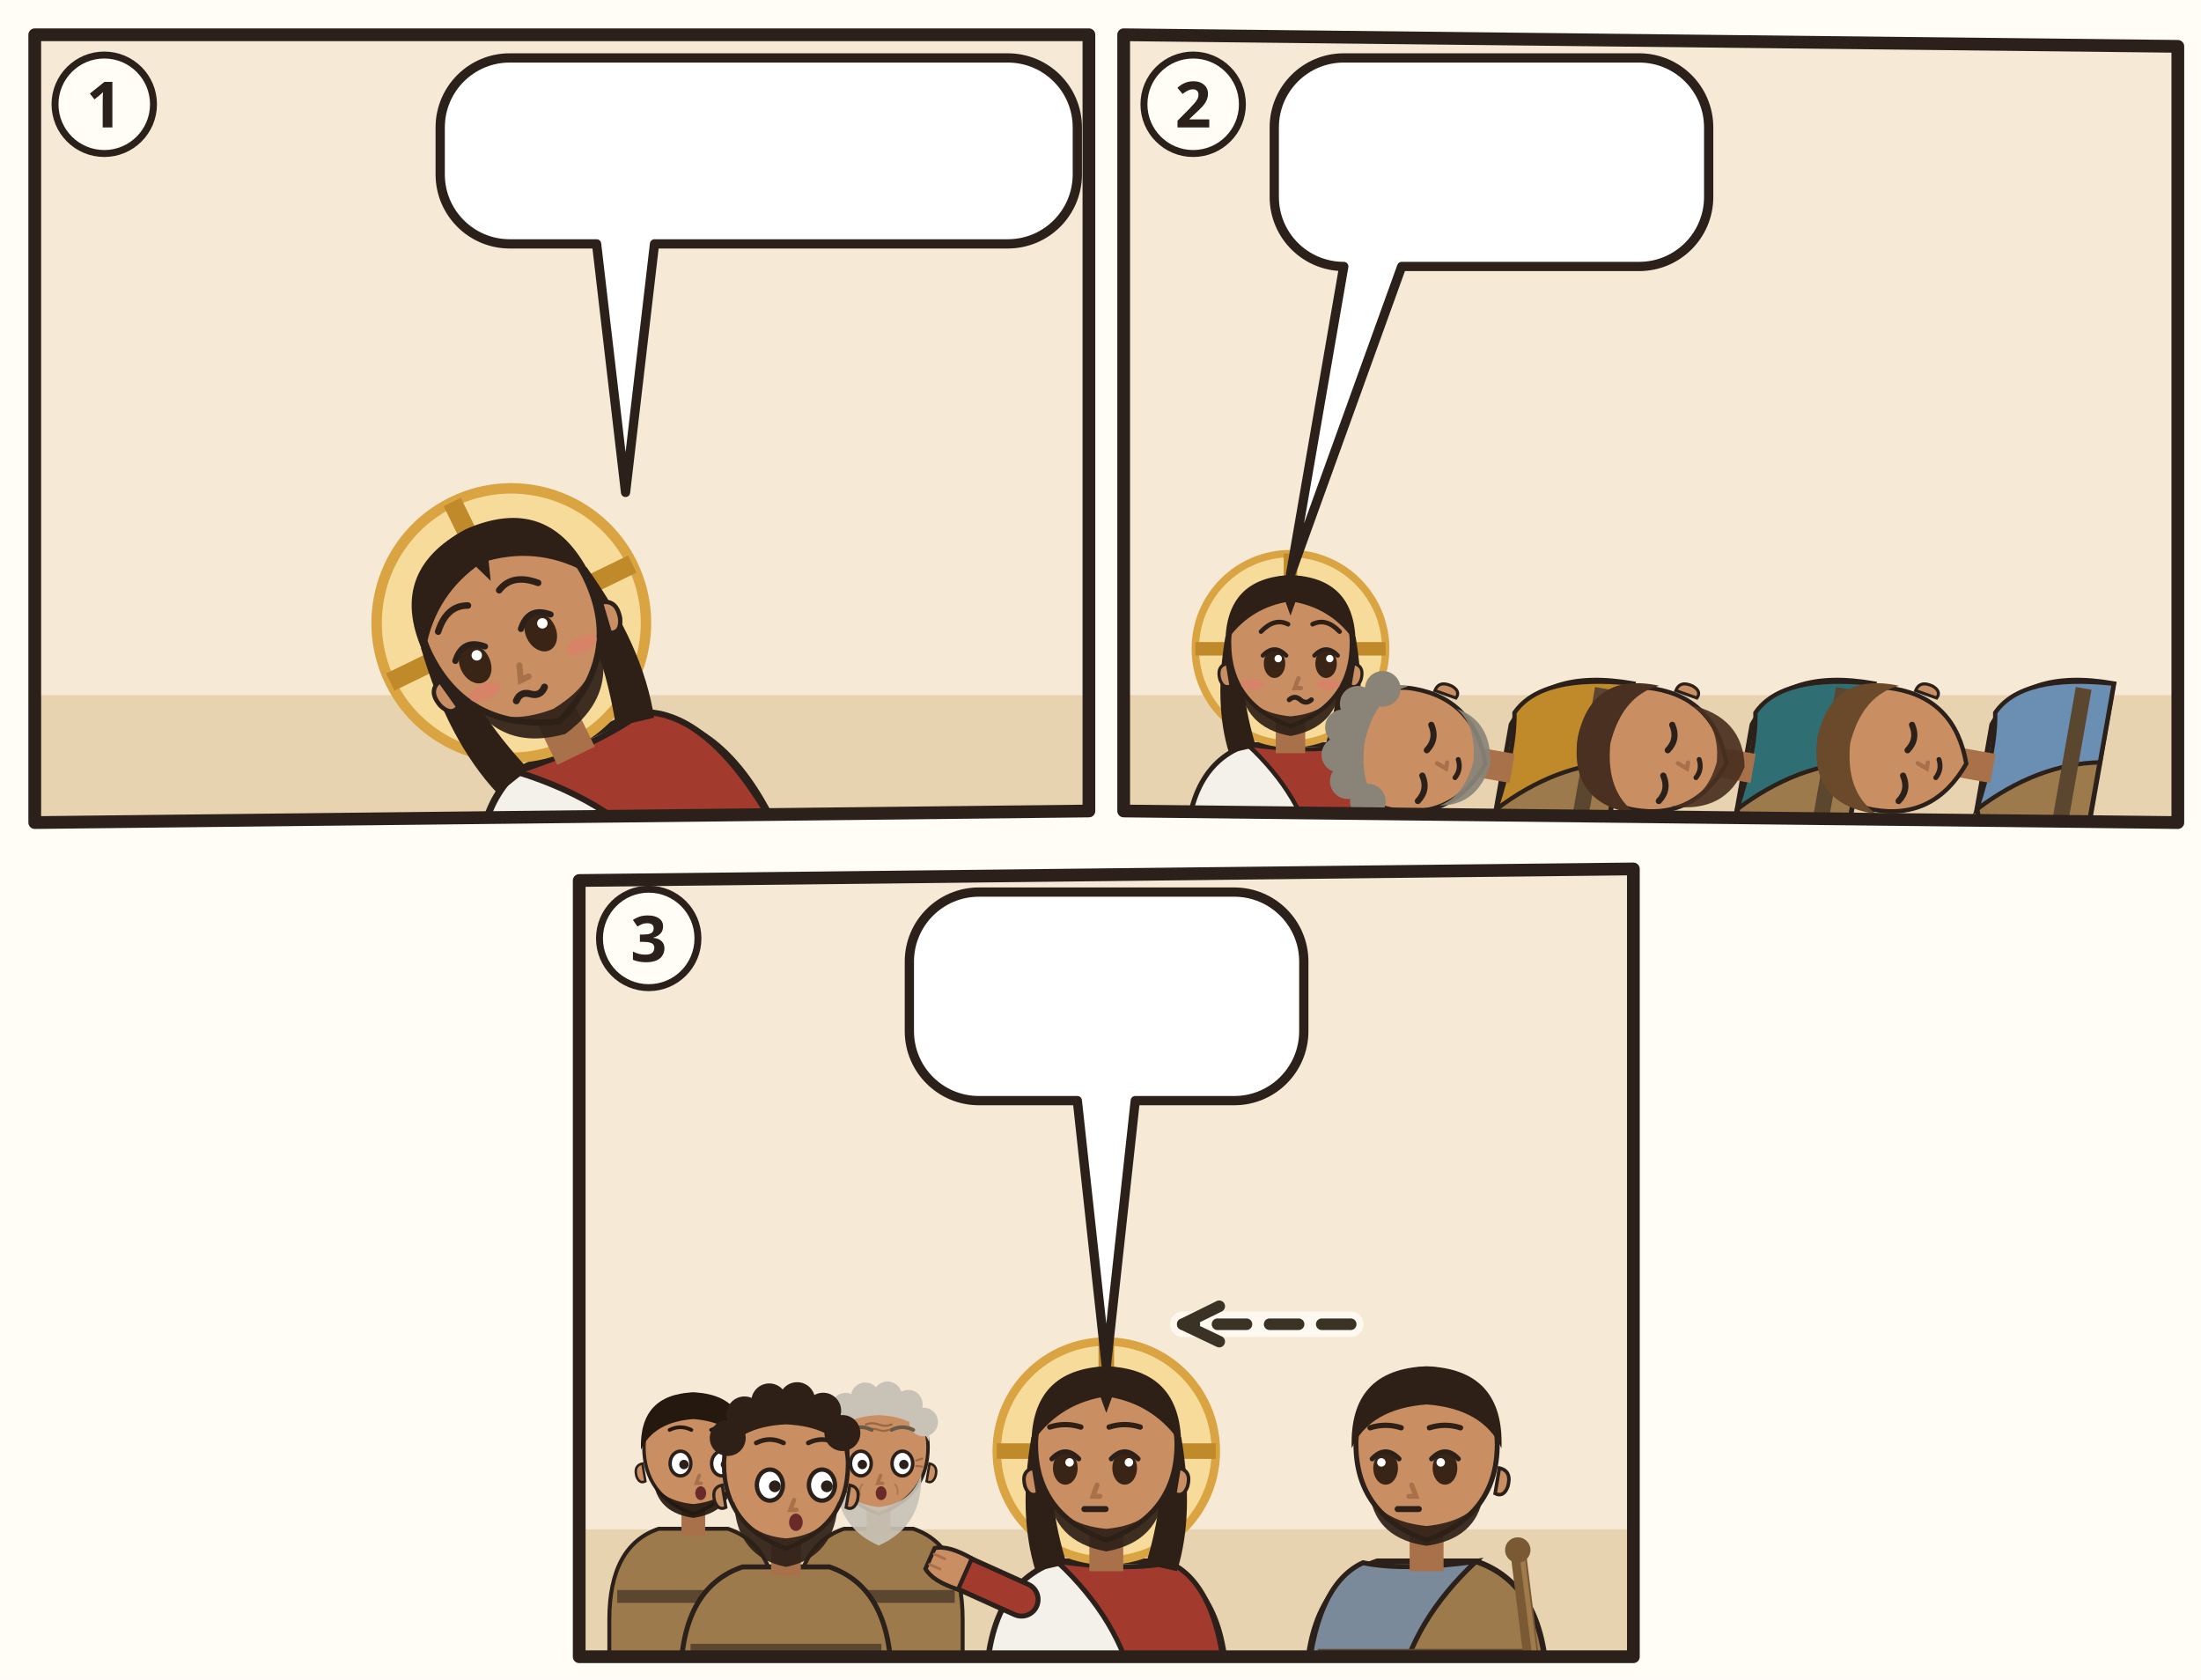
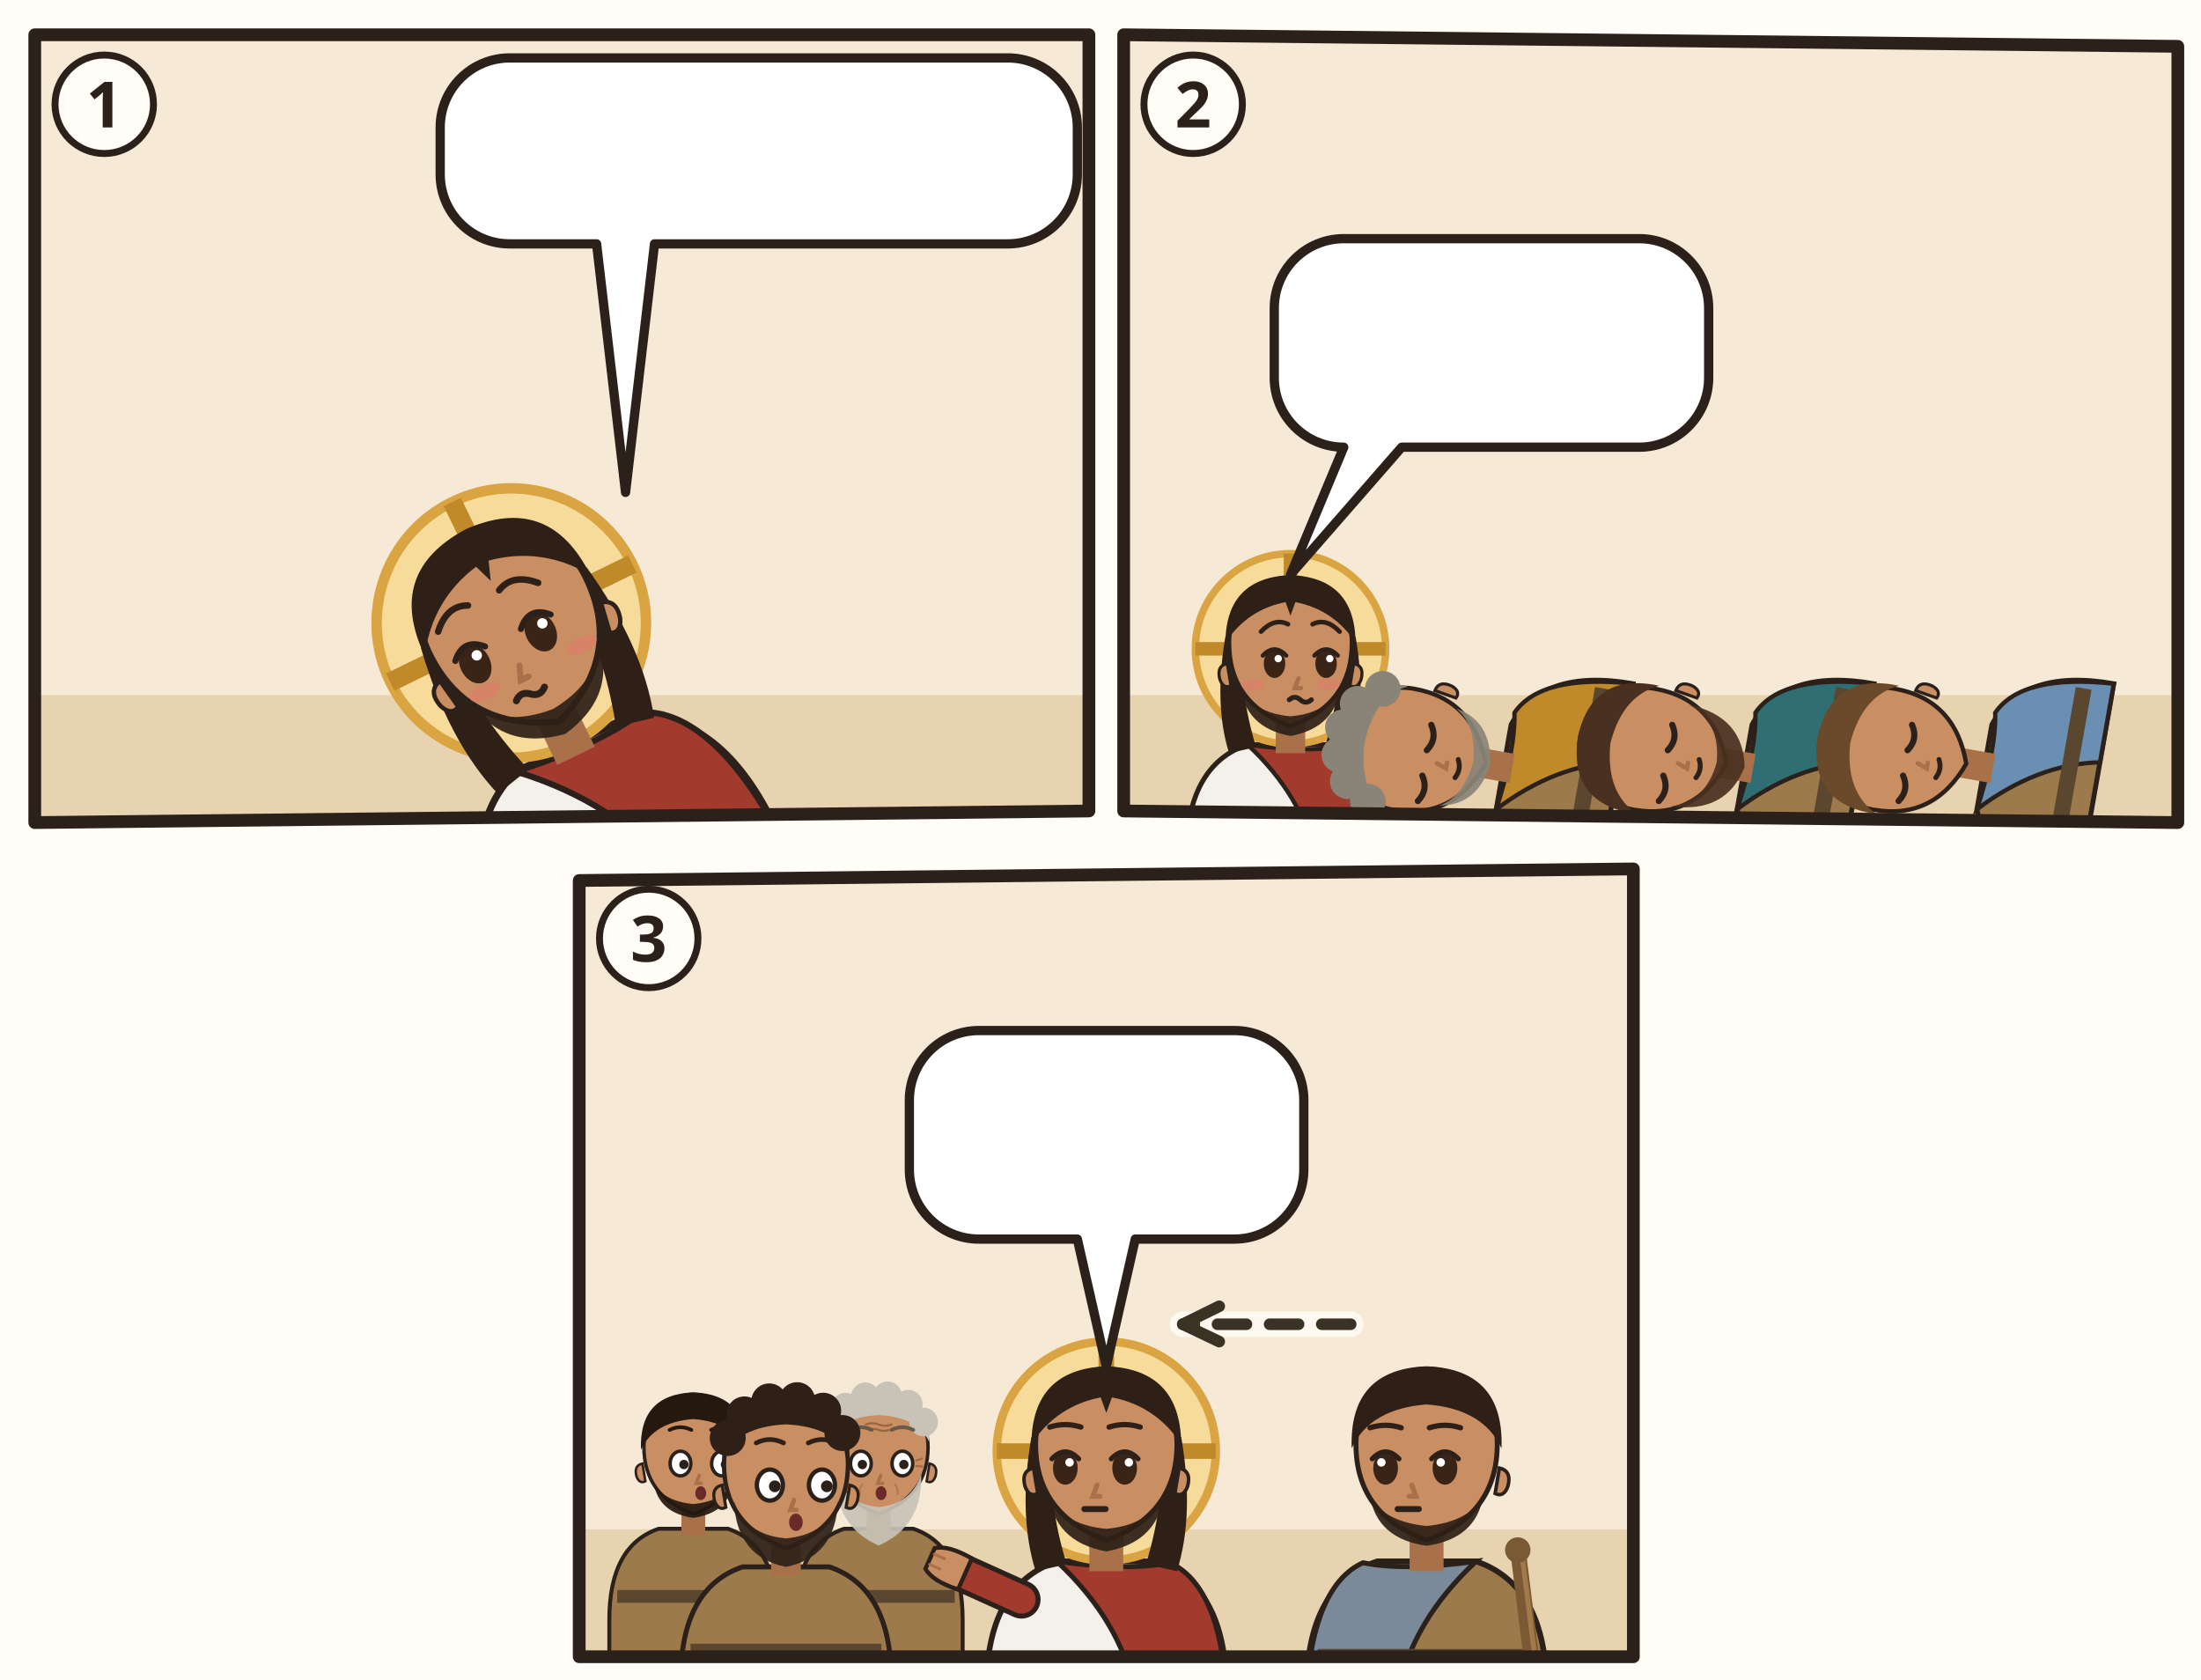
<svg xmlns="http://www.w3.org/2000/svg" viewBox="0 0 380 290">
  <rect width="380" height="290" fill="#FFFDF6" />
  <g transform="translate(4 4)">
    <clipPath id="an-cp-mrk-014-032-042-1">
      <polygon points="2,2 184,2 184,136 2,138" />
    </clipPath>
    <g clip-path="url(#an-cp-mrk-014-032-042-1)">
      <polygon points="2,2 184,2 184,136 2,138" fill="#F6EAD7" />
      <path d="M0 116h186v24H0z" fill="#E7D3B0" />
      <use href="#an-garten" x="90" y="53" width="92" height="67" opacity=".6" />
      <use href="#an-gott" x="26" y="3" width="40" height="40" />
      <g transform="rotate(-26 104.0 144.0)">
        <g transform="translate(104.0 99.0) scale(1.5)">
          <path d="M-17 34V34Q-17 19-7 15.6L7 15.6Q17 19 17 34V34z" fill="#F4F1EA" stroke="#2B211A" stroke-width=".8" />
          <path d="M-7 15.6Q3 17 9 15.8Q16 19 17 34V34H4V34Q2 24-7 15.6z" fill="#A33A2E" stroke="#2B211A" stroke-width=".7" />
          <circle r="15.5" fill="#F7DB9A" stroke="#D9A441" stroke-width="1.2" />
          <path d="M0-15.5v5M-15.5 0h5M15.5 0h-5" stroke="#C08A2A" stroke-width="2.2" />
          <path d="M-10.6 -2Q-12.5 9-10 17L-5.6 16Q-8.4 7-7.6-1z M10.6 -2Q12.5 9 10 17L5.6 16Q8.4 7 7.6-1z" fill="#2E2017" />
          <path d="M-2.4 11h4.8v6h-4.8z" fill="#A8714A" />
          <path d="M-10 -1Q-10 9 0 12.6Q10 9 10 -1A10 10.6 0 0 0 -10 -1z" fill="#C98E62" stroke="#2B211A" stroke-width=".7" />
          <path d="M10.3 2.4q1.8.4 1.2 2.6-.6 1.6-1.8 1z M-10.3 2.4q-1.8.4-1.2 2.6.6 1.6 1.8 1z" fill="#C98E62" stroke="#2B211A" stroke-width=".5" />
          <path d="M-8.2 5.6Q-7.6 12.8 0 14.2Q7.6 12.8 8.2 5.6Q6.6 10.4 0 11Q-6.6 10.4-8.2 5.6z" fill="#2E2017" opacity=".92" />
          <ellipse cx="-5.8" cy="2.4" rx="1.75" ry="2.35" fill="#3A2416" />
          <path d="M-7.7 1.1Q-5.8 -0.9 -3.9 1.1" fill="none" stroke="#2B211A" stroke-width=".7" stroke-linecap="round" />
          <circle cx="-5.2" cy="1.6" r=".6" fill="#FFF" />
          <ellipse cx="2.6" cy="2.4" rx="1.75" ry="2.35" fill="#3A2416" />
          <path d="M0.7 1.1Q2.6 -0.9 4.5 1.1" fill="none" stroke="#2B211A" stroke-width=".7" stroke-linecap="round" />
          <circle cx="3.2" cy="1.6" r=".6" fill="#FFF" />
          <path d="M-1.3 4.8l-.6 1.6h1" fill="none" stroke="#A8714A" stroke-width=".7" stroke-linecap="round" />
          <ellipse cx="-6.2" cy="5.8" rx="1.9" ry=".9" fill="#E07A6E" opacity=".55" />
          <ellipse cx="6.2" cy="5.8" rx="1.9" ry=".9" fill="#E07A6E" opacity=".55" />
          <path d="M-3.4 8.3q.9-.8 1.8 0t1.8 0" fill="none" stroke="#2B211A" stroke-width=".8" stroke-linecap="round" />
          <path d="M-10.6-1Q-10.5-11.6 0-12Q10.5-11.6 10.6-1Q7-6.4 .8-7.6L0-5.4-.8-7.6Q-7-6.4-10.6-1z" fill="#2E2017" />
          <path d="M-8.0 -2.8Q-5.8 -5.1 -3.6 -4.0M0.4 -4.0Q2.6 -5.1 4.8 -2.8" fill="none" stroke="#2E2017" stroke-width="0.75" stroke-linecap="round" />
          <use href="#an-z-beten" x="-4" y="13" width="16" height="12" />
        </g>
      </g>
      <g>
        <path d="M84 6H170A12 12 0 0 1 182 18V26.1A12 12 0 0 1 170 38.1L109 38.1L104 81L99 38.1H84A12 12 0 0 1 72 26.1V18A12 12 0 0 1 84 6Z" fill="#FFFFFF" stroke="#2B211A" stroke-width="1.6" stroke-linejoin="round" />
        <use href="#an-becher" x="78" y="12" width="17.3" height="20.1" />
        <use href="#an-z-ablehnen" x="100.3" y="12" width="21.8" height="20.1" />
        <use href="#an-gott" x="127.1" y="12" width="20.1" height="20.1" />
        <use href="#an-z-hoeren" x="152.2" y="12" width="23.8" height="20.1" />
      </g>
    </g>
    <polygon points="2,2 184,2 184,136 2,138" fill="none" stroke="#2B211A" stroke-width="2.2" stroke-linejoin="round" />
    <circle cx="14" cy="14" r="8.5" fill="#FFFDF6" stroke="#2B211A" stroke-width="1.2" />
    <text x="14" y="18" text-anchor="middle" font-family="sans-serif" font-size="11" font-weight="700" fill="#2B211A">1</text>
  </g>
  <g transform="translate(192 4)">
    <clipPath id="an-cp-mrk-014-032-042-2">
      <polygon points="2,2 184,4 184,138 2,136" />
    </clipPath>
    <g clip-path="url(#an-cp-mrk-014-032-042-2)">
      <polygon points="2,2 184,4 184,138 2,136" fill="#F6EAD7" />
      <path d="M0 116h186v24H0z" fill="#E7D3B0" />
      <use href="#an-garten" x="4" y="53" width="92" height="67" opacity=".6" />
      <g transform="translate(30.8 108.0) scale(1.06)">
        <path d="M-17 34V34Q-17 19-7 15.6L7 15.6Q17 19 17 34V34z" fill="#F4F1EA" stroke="#2B211A" stroke-width=".8" />
        <path d="M-7 15.6Q3 17 9 15.8Q16 19 17 34V34H4V34Q2 24-7 15.6z" fill="#A33A2E" stroke="#2B211A" stroke-width=".7" />
        <path d="M12 21L21.1 16.9" stroke="#2B211A" stroke-width="5.4" stroke-linecap="round" />
        <path d="M12 21L21.1 16.9" stroke="#A33A2E" stroke-width="4" stroke-linecap="round" />
        <g transform="translate(21.1 16.9) rotate(66)">
          <path d="M-2.4 1.2Q-2.8-2.6-1.6-4.2h3.2Q2.8-2.6 2.4 1.2z" fill="#C98E62" stroke="#2B211A" stroke-width=".6" />
          <path d="M-.8-3.9v1.6M.8-3.9v1.6" stroke="#A8714A" stroke-width=".4" stroke-linecap="round" />
        </g>
        <circle r="15.5" fill="#F7DB9A" stroke="#D9A441" stroke-width="1.2" />
        <path d="M0-15.5v5M-15.5 0h5M15.5 0h-5" stroke="#C08A2A" stroke-width="2.2" />
        <path d="M-10.6 -2Q-12.5 9-10 17L-5.6 16Q-8.4 7-7.6-1z M10.6 -2Q12.5 9 10 17L5.6 16Q8.4 7 7.6-1z" fill="#2E2017" />
        <path d="M-2.4 11h4.8v6h-4.8z" fill="#A8714A" />
        <path d="M-10 -1Q-10 9 0 12.6Q10 9 10 -1A10 10.6 0 0 0 -10 -1z" fill="#C98E62" stroke="#2B211A" stroke-width=".7" />
        <path d="M10.3 2.4q1.8.4 1.2 2.6-.6 1.6-1.8 1z M-10.3 2.4q-1.8.4-1.2 2.6.6 1.6 1.8 1z" fill="#C98E62" stroke="#2B211A" stroke-width=".5" />
        <path d="M-8.2 5.6Q-7.6 12.8 0 14.2Q7.6 12.8 8.2 5.6Q6.6 10.4 0 11Q-6.6 10.4-8.2 5.6z" fill="#2E2017" opacity=".92" />
        <ellipse cx="-2.6" cy="2.4" rx="1.75" ry="2.35" fill="#3A2416" />
        <path d="M-4.5 1.1Q-2.6 -0.9 -0.7 1.1" fill="none" stroke="#2B211A" stroke-width=".7" stroke-linecap="round" />
        <circle cx="-2.0" cy="1.6" r=".6" fill="#FFF" />
        <ellipse cx="5.8" cy="2.4" rx="1.75" ry="2.35" fill="#3A2416" />
        <path d="M3.9 1.1Q5.8 -0.9 7.7 1.1" fill="none" stroke="#2B211A" stroke-width=".7" stroke-linecap="round" />
        <circle cx="6.4" cy="1.6" r=".6" fill="#FFF" />
        <path d="M1.3 4.8l-.6 1.6h1" fill="none" stroke="#A8714A" stroke-width=".7" stroke-linecap="round" />
        <ellipse cx="-6.2" cy="5.8" rx="1.9" ry=".9" fill="#E07A6E" opacity=".55" />
        <ellipse cx="6.2" cy="5.8" rx="1.9" ry=".9" fill="#E07A6E" opacity=".55" />
        <path d="M-0.2 8.3q.9-.8 1.8 0t1.8 0" fill="none" stroke="#2B211A" stroke-width=".8" stroke-linecap="round" />
        <path d="M-10.6-1Q-10.5-11.6 0-12Q10.5-11.6 10.6-1Q7-6.4 .8-7.6L0-5.4-.8-7.6Q-7-6.4-10.6-1z" fill="#2E2017" />
        <path d="M-4.8 -2.8Q-2.6 -5.1 -0.4 -4.0M3.6 -4.0Q5.8 -5.1 8.0 -2.8" fill="none" stroke="#2E2017" stroke-width="0.75" stroke-linecap="round" />
      </g>
      <path d="M36.2 138.7h59.4v5.3h-59.4z" fill="#C9B48E" stroke="#2B211A" stroke-width="0.8" />
      <g transform="rotate(-80 72.2 129.2)">
        <g transform="translate(72.2 108.0) scale(1.06)">
          <path d="M-17 34V34Q-17 19-7 15.6L7 15.6Q17 19 17 34V34z" fill="#9C7A4C" stroke="#2B211A" stroke-width=".8" />
          <path d="M-7 15.6Q3 17 9 15.8Q16 19 17 34V34H4V34Q2 24-7 15.6z" fill="#C08A2A" stroke="#2B211A" stroke-width=".7" />
          <path d="M-15.4 28h30.8v2.6h-30.8z" fill="#5B4630" />
          <g filter="url(#an-kontur)">
            <path d="M-15.4 34L-13 14.6" stroke="#7A5A34" stroke-width="2.2" stroke-linecap="round" />
            <path d="M-15.9 33.8L-13.5 14.6" stroke="#A07A4A" stroke-width=".7" stroke-linecap="round" />
            <circle cx="-12.9" cy="14" r="1.8" fill="#7A5A34" />
          </g>
          <path d="M-2.4 11h4.8v6h-4.8z" fill="#A8714A" />
          <path d="M-10 -1Q-10 9 0 12.6Q10 9 10 -1A10 10.6 0 0 0 -10 -1z" fill="#C98E62" stroke="#2B211A" stroke-width=".7" />
          <path d="M10.3 2.4q1.8.4 1.2 2.6-.6 1.6-1.8 1z M-10.3 2.4q-1.8.4-1.2 2.6.6 1.6 1.8 1z" fill="#C98E62" stroke="#2B211A" stroke-width=".5" />
          <path d="M-8 6.4Q-7 12.4 0 13.4Q7 12.4 8 6.4Q6 10 0 10.6Q-6 10-8 6.4z" fill="#8A8478" opacity=".92" />
          <path d="M-7.9 2.8Q-5.8 4.2 -3.7 2.8" fill="none" stroke="#2B211A" stroke-width="1" stroke-linecap="round" />
          <path d="M0.5 2.8Q2.6 4.2 4.7 2.8" fill="none" stroke="#2B211A" stroke-width="1" stroke-linecap="round" />
          <path d="M-1.3 4.8l-.6 1.6h1" fill="none" stroke="#A8714A" stroke-width=".7" stroke-linecap="round" />
          <path d="M-3.1 8.1Q-1.6 8.9 -0.1 8.1" fill="none" stroke="#2B211A" stroke-width=".8" stroke-linecap="round" />
          <path d="M-10.2-2Q-10.8-11.8 0-12.2Q10.8-11.8 10.2-2Q8-7 0-7.4Q-8-7-10.2-2z" fill="#8A8478" />
          <circle cx="-9.4" cy="-5.2" r="2.9" fill="#8A8478" />
          <circle cx="-6.7" cy="-9.0" r="2.9" fill="#8A8478" />
          <circle cx="-2.7" cy="-11.1" r="2.9" fill="#8A8478" />
          <circle cx="1.8" cy="-11.3" r="2.9" fill="#8A8478" />
          <circle cx="6.0" cy="-9.6" r="2.9" fill="#8A8478" />
          <circle cx="9.1" cy="-6.0" r="2.9" fill="#8A8478" />
          <g filter="url(#an-kontur)">
            <use href="#an-a-schluessel" x="-8" y="17" width="16" height="16" />
          </g>
        </g>
      </g>
      <path d="M77.7 138.7h59.4v5.3h-59.4z" fill="#C9B48E" stroke="#2B211A" stroke-width="0.8" />
      <g transform="rotate(-80 113.8 129.2)">
        <g transform="translate(113.8 108.0) scale(1.06)">
          <path d="M-17 34V34Q-17 19-7 15.6L7 15.6Q17 19 17 34V34z" fill="#9C7A4C" stroke="#2B211A" stroke-width=".8" />
          <path d="M-7 15.6Q3 17 9 15.8Q16 19 17 34V34H4V34Q2 24-7 15.6z" fill="#2F6F73" stroke="#2B211A" stroke-width=".7" />
          <path d="M-15.4 28h30.8v2.6h-30.8z" fill="#5B4630" />
          <g filter="url(#an-kontur)">
            <path d="M-15.4 34L-13 14.6" stroke="#7A5A34" stroke-width="2.2" stroke-linecap="round" />
            <path d="M-15.9 33.8L-13.5 14.6" stroke="#A07A4A" stroke-width=".7" stroke-linecap="round" />
            <circle cx="-12.9" cy="14" r="1.8" fill="#7A5A34" />
          </g>
          <path d="M-2.4 11h4.8v6h-4.8z" fill="#A8714A" />
          <path d="M-10 -1Q-10 9 0 12.6Q10 9 10 -1A10 10.6 0 0 0 -10 -1z" fill="#C98E62" stroke="#2B211A" stroke-width=".7" />
          <path d="M10.3 2.4q1.8.4 1.2 2.6-.6 1.6-1.8 1z M-10.3 2.4q-1.8.4-1.2 2.6.6 1.6 1.8 1z" fill="#C98E62" stroke="#2B211A" stroke-width=".5" />
          <path d="M-8.4 5Q-8 14 0 15.6Q8 14 8.4 5Q6.6 10.4 0 11Q-6.6 10.4-8.4 5z" fill="#4A3020" opacity=".92" />
          <path d="M-7.9 2.8Q-5.8 4.2 -3.7 2.8" fill="none" stroke="#2B211A" stroke-width="1" stroke-linecap="round" />
          <path d="M0.5 2.8Q2.6 4.2 4.7 2.8" fill="none" stroke="#2B211A" stroke-width="1" stroke-linecap="round" />
          <path d="M-1.3 4.8l-.6 1.6h1" fill="none" stroke="#A8714A" stroke-width=".7" stroke-linecap="round" />
          <path d="M-3.1 8.1Q-1.6 8.9 -0.1 8.1" fill="none" stroke="#2B211A" stroke-width=".8" stroke-linecap="round" />
          <path d="M-10.6-.4Q-11-11.6 0-12Q11-11.6 10.6-.4Q8-6 0-6.6Q-8-6-10.6-.4z" fill="#4A3020" />
          <g filter="url(#an-kontur)">
            <use href="#an-a-jakobsmuschel" x="-8" y="17" width="16" height="16" />
          </g>
        </g>
      </g>
      <path d="M119.2 138.7h59.4v5.3h-59.4z" fill="#C9B48E" stroke="#2B211A" stroke-width="0.8" />
      <g transform="rotate(-80 155.2 129.2)">
        <g transform="translate(155.2 108.0) scale(1.06)">
          <path d="M-17 34V34Q-17 19-7 15.6L7 15.6Q17 19 17 34V34z" fill="#9C7A4C" stroke="#2B211A" stroke-width=".8" />
          <path d="M-7 15.6Q3 17 9 15.8Q16 19 17 34V34H4V34Q2 24-7 15.6z" fill="#6A8FB3" stroke="#2B211A" stroke-width=".7" />
          <path d="M-15.4 28h30.8v2.6h-30.8z" fill="#5B4630" />
          <g filter="url(#an-kontur)">
            <path d="M-15.4 34L-13 14.6" stroke="#7A5A34" stroke-width="2.2" stroke-linecap="round" />
            <path d="M-15.9 33.8L-13.5 14.6" stroke="#A07A4A" stroke-width=".7" stroke-linecap="round" />
            <circle cx="-12.9" cy="14" r="1.8" fill="#7A5A34" />
          </g>
          <path d="M-2.4 11h4.8v6h-4.8z" fill="#A8714A" />
          <path d="M-10 -1Q-10 9 0 12.6Q10 9 10 -1A10 10.6 0 0 0 -10 -1z" fill="#C98E62" stroke="#2B211A" stroke-width=".7" />
          <path d="M10.3 2.4q1.8.4 1.2 2.6-.6 1.6-1.8 1z M-10.3 2.4q-1.8.4-1.2 2.6.6 1.6 1.8 1z" fill="#C98E62" stroke="#2B211A" stroke-width=".5" />
          <path d="M-7.9 2.8Q-5.8 4.2 -3.7 2.8" fill="none" stroke="#2B211A" stroke-width="1" stroke-linecap="round" />
          <path d="M0.5 2.8Q2.6 4.2 4.7 2.8" fill="none" stroke="#2B211A" stroke-width="1" stroke-linecap="round" />
          <path d="M-1.3 4.8l-.6 1.6h1" fill="none" stroke="#A8714A" stroke-width=".7" stroke-linecap="round" />
          <path d="M-3.1 8.1Q-1.6 8.9 -0.1 8.1" fill="none" stroke="#2B211A" stroke-width=".8" stroke-linecap="round" />
          <path d="M-10.6-.4Q-11-11.6 0-12Q11-11.6 10.6-.4Q8-6 0-6.6Q-8-6-10.6-.4z" fill="#6A4A2A" />
          <g filter="url(#an-kontur)">
            <use href="#an-a-kelch" x="-8" y="17" width="16" height="16" />
          </g>
        </g>
      </g>
      <use href="#an-z-schlafen" x="87.7" y="104.6" width="14" height="11" />
      <g>
-         <path d="M40 6H91A12 12 0 0 1 103 18V30A12 12 0 0 1 91 42L50 42L30.8 95.2L40 42H40A12 12 0 0 1 28 30V18A12 12 0 0 1 40 6Z" fill="#FFFFFF" stroke="#2B211A" stroke-width="1.6" stroke-linejoin="round" />
-         <use href="#an-z-wachen" x="34" y="12" width="36.0" height="24" />
-         <use href="#an-z-beten" x="75.0" y="12" width="22.0" height="24" />
+         <path d="M40 37.2H91A12 12 0 0 1 103 49.2V61.2A12 12 0 0 1 91 73.2L50 73.2L30.8 95.2L40 73.2H40A12 12 0 0 1 28 61.2V49.2A12 12 0 0 1 40 37.2Z" fill="#FFFFFF" stroke="#2B211A" stroke-width="1.6" stroke-linejoin="round" />
+         <use href="#an-z-wachen" x="34" y="43.2" width="36.0" height="24" />
+         <use href="#an-z-beten" x="75.0" y="43.2" width="22.0" height="24" />
      </g>
    </g>
    <polygon points="2,2 184,4 184,138 2,136" fill="none" stroke="#2B211A" stroke-width="2.2" stroke-linejoin="round" />
    <circle cx="14" cy="14" r="8.5" fill="#FFFDF6" stroke="#2B211A" stroke-width="1.2" />
    <text x="14" y="18" text-anchor="middle" font-family="sans-serif" font-size="11" font-weight="700" fill="#2B211A">2</text>
  </g>
  <g transform="translate(98 148)">
    <clipPath id="an-cp-mrk-014-032-042-3">
      <polygon points="2,4 184,2 184,138 2,138" />
    </clipPath>
    <g clip-path="url(#an-cp-mrk-014-032-042-3)">
      <polygon points="2,4 184,2 184,138 2,138" fill="#F6EAD7" />
      <path d="M0 116h186v24H0z" fill="#E7D3B0" />
      <g transform="translate(21.7 102.6) scale(0.853)">
        <path d="M-17 46V34Q-17 19-7 15.6L7 15.6Q17 19 17 34V46z" fill="#9C7A4C" stroke="#2B211A" stroke-width=".8" />
        <path d="M-15.4 28h30.8v2.6h-30.8z" fill="#5B4630" />
        <path d="M-2.4 11h4.8v6h-4.8z" fill="#A8714A" />
        <path d="M-10 -1Q-10 9 0 12.6Q10 9 10 -1A10 10.6 0 0 0 -10 -1z" fill="#C98E62" stroke="#2B211A" stroke-width=".7" />
        <path d="M10.3 2.4q1.8.4 1.2 2.6-.6 1.6-1.8 1z M-10.3 2.4q-1.8.4-1.2 2.6.6 1.6 1.8 1z" fill="#C98E62" stroke="#2B211A" stroke-width=".5" />
        <path d="M-8 6.4Q-7 12.4 0 13.4Q7 12.4 8 6.4Q6 10 0 10.6Q-6 10-8 6.4z" fill="#24180F" opacity=".92" />
        <ellipse cx="-2.6" cy="2.4" rx="2.1" ry="2.5" fill="#FFF" stroke="#2B211A" stroke-width=".7" />
        <circle cx="-1.9" cy="2.6" r=".95" fill="#2B211A" />
        <ellipse cx="5.8" cy="2.4" rx="2.1" ry="2.5" fill="#FFF" stroke="#2B211A" stroke-width=".7" />
        <circle cx="6.5" cy="2.6" r=".95" fill="#2B211A" />
        <path d="M1.2 4.8l-.6 1.6h1" fill="none" stroke="#A8714A" stroke-width=".7" stroke-linecap="round" />
        <ellipse cx="1.5" cy="8.4" rx="1.1" ry="1.4" fill="#6B2A2A" />
        <path d="M-10.6-.4Q-11-11.6 0-12Q11-11.6 10.6-.4Q8-6 0-6.6Q-8-6-10.6-.4z" fill="#24180F" />
        <path d="M-4.8 -4.4Q-2.6 -5.5 -0.4 -4.4M3.6 -4.4Q5.8 -5.5 8.0 -4.4" fill="none" stroke="#24180F" stroke-width="0.75" stroke-linecap="round" />
      </g>
      <g transform="translate(53.7 102.6) scale(0.853)">
        <path d="M-17 46V34Q-17 19-7 15.6L7 15.6Q17 19 17 34V46z" fill="#9C7A4C" stroke="#2B211A" stroke-width=".8" />
        <path d="M-15.4 28h30.8v2.6h-30.8z" fill="#5B4630" />
        <path d="M-2.4 11h4.8v6h-4.8z" fill="#A8714A" />
        <path d="M-10 -1Q-10 9 0 12.6Q10 9 10 -1A10 10.6 0 0 0 -10 -1z" fill="#C98E62" stroke="#2B211A" stroke-width=".7" />
        <path d="M10.3 2.4q1.8.4 1.2 2.6-.6 1.6-1.8 1z M-10.3 2.4q-1.8.4-1.2 2.6.6 1.6 1.8 1z" fill="#C98E62" stroke="#2B211A" stroke-width=".5" />
        <path d="M-8.6 4.6Q-9 15 0 19Q9 15 8.6 4.6Q6.6 10.6 0 11.2Q-6.6 10.6-8.6 4.6z" fill="#C9C2B6" opacity=".92" />
        <ellipse cx="-3.6" cy="2.4" rx="2.1" ry="2.5" fill="#FFF" stroke="#2B211A" stroke-width=".7" />
        <circle cx="-3.3" cy="2.6" r=".95" fill="#2B211A" />
        <ellipse cx="4.8" cy="2.4" rx="2.1" ry="2.5" fill="#FFF" stroke="#2B211A" stroke-width=".7" />
        <circle cx="5.1" cy="2.6" r=".95" fill="#2B211A" />
        <path d="M0.4 4.8l-.6 1.6h1" fill="none" stroke="#A8714A" stroke-width=".7" stroke-linecap="round" />
        <ellipse cx="0.5" cy="8.4" rx="1.1" ry="1.4" fill="#6B2A2A" />
        <g stroke="#8A5A3A" stroke-linecap="round" fill="none">
          <path d="M-2.6-5.5q1.3-.5 2.6 0t2.6 0M-2-4.4q1-.4 2 0t2 0" stroke-width=".42" opacity=".75" />
          <path d="M-7.6 1.8l-1.2-.4M-7.6 2.9l-1.2.1M7.6 1.8l1.2-.4M7.6 2.9l1.2.1" stroke-width=".4" opacity=".7" />
          <path d="M-3.3 6.6q-.7.9-.5 2M3.3 6.6q.7.9.5 2" stroke-width=".35" opacity=".45" />
        </g>
        <path d="M-10.2-2Q-10.8-11.8 0-12.2Q10.8-11.8 10.2-2Q8-7 0-7.4Q-8-7-10.2-2z" fill="#C9C2B6" />
        <circle cx="-9.4" cy="-5.2" r="2.9" fill="#C9C2B6" />
        <circle cx="-6.7" cy="-9.0" r="2.9" fill="#C9C2B6" />
        <circle cx="-2.7" cy="-11.1" r="2.9" fill="#C9C2B6" />
        <circle cx="1.8" cy="-11.3" r="2.9" fill="#C9C2B6" />
        <circle cx="6.0" cy="-9.6" r="2.9" fill="#C9C2B6" />
        <circle cx="9.1" cy="-6.0" r="2.9" fill="#C9C2B6" />
        <path d="M-5.8 -4.4Q-3.6 -5.5 -1.4 -4.4M2.6 -4.4Q4.8 -5.5 7.0 -4.4" fill="none" stroke="#6A5A4A" stroke-width="0.75" stroke-linecap="round" />
      </g>
      <g transform="translate(37.7 105.8) scale(1.07)">
        <path d="M-17 34V34Q-17 19-7 15.6L7 15.6Q17 19 17 34V34z" fill="#9C7A4C" stroke="#2B211A" stroke-width=".8" />
        <path d="M-15.4 28h30.8v2.6h-30.8z" fill="#5B4630" />
        <path d="M-2.4 11h4.8v6h-4.8z" fill="#A8714A" />
        <path d="M-10 -1Q-10 9 0 12.6Q10 9 10 -1A10 10.6 0 0 0 -10 -1z" fill="#C98E62" stroke="#2B211A" stroke-width=".7" />
        <path d="M10.3 2.4q1.8.4 1.2 2.6-.6 1.6-1.8 1z M-10.3 2.4q-1.8.4-1.2 2.6.6 1.6 1.8 1z" fill="#C98E62" stroke="#2B211A" stroke-width=".5" />
        <path d="M-8.4 5Q-8 14 0 15.6Q8 14 8.4 5Q6.6 10.4 0 11Q-6.6 10.4-8.4 5z" fill="#2E2017" opacity=".92" />
        <ellipse cx="-2.6" cy="2.4" rx="2.1" ry="2.5" fill="#FFF" stroke="#2B211A" stroke-width=".7" />
        <circle cx="-1.8" cy="2.6" r=".95" fill="#2B211A" />
        <ellipse cx="5.8" cy="2.4" rx="2.1" ry="2.5" fill="#FFF" stroke="#2B211A" stroke-width=".7" />
        <circle cx="6.6" cy="2.6" r=".95" fill="#2B211A" />
        <path d="M1.3 4.8l-.6 1.6h1" fill="none" stroke="#A8714A" stroke-width=".7" stroke-linecap="round" />
        <ellipse cx="1.6" cy="8.4" rx="1.1" ry="1.4" fill="#6B2A2A" />
        <path d="M-10.2-2Q-10.8-11.8 0-12.2Q10.8-11.8 10.2-2Q8-7 0-7.4Q-8-7-10.2-2z" fill="#2E2017" />
        <circle cx="-9.4" cy="-5.2" r="2.9" fill="#2E2017" />
        <circle cx="-6.7" cy="-9.0" r="2.9" fill="#2E2017" />
        <circle cx="-2.7" cy="-11.1" r="2.9" fill="#2E2017" />
        <circle cx="1.8" cy="-11.3" r="2.9" fill="#2E2017" />
        <circle cx="6.0" cy="-9.6" r="2.9" fill="#2E2017" />
        <circle cx="9.1" cy="-6.0" r="2.9" fill="#2E2017" />
        <path d="M-4.8 -4.4Q-2.6 -5.5 -0.4 -4.4M3.6 -4.4Q5.8 -5.5 8.0 -4.4" fill="none" stroke="#2E2017" stroke-width="0.75" stroke-linecap="round" />
        <g filter="url(#an-kontur)">
          <use href="#an-a-g-zwoelf" x="-8" y="17" width="16" height="16" />
        </g>
      </g>
      <g transform="translate(93.0 102.5) scale(1.22)">
        <path d="M-17 34V34Q-17 19-7 15.6L7 15.6Q17 19 17 34V34z" fill="#F4F1EA" stroke="#2B211A" stroke-width=".8" />
        <path d="M-7 15.6Q3 17 9 15.8Q16 19 17 34V34H4V34Q2 24-7 15.6z" fill="#A33A2E" stroke="#2B211A" stroke-width=".7" />
        <path d="M-12 21L-21.1 16.9" stroke="#2B211A" stroke-width="5.4" stroke-linecap="round" />
        <path d="M-12 21L-21.1 16.9" stroke="#A33A2E" stroke-width="4" stroke-linecap="round" />
        <g transform="translate(-21.1 16.9) rotate(294)">
          <path d="M-2.4 1.2Q-2.8-2.6-1.6-4.2h3.2Q2.8-2.6 2.4 1.2z" fill="#C98E62" stroke="#2B211A" stroke-width=".6" />
          <path d="M-.8-3.9v1.6M.8-3.9v1.6" stroke="#A8714A" stroke-width=".4" stroke-linecap="round" />
        </g>
        <circle r="15.5" fill="#F7DB9A" stroke="#D9A441" stroke-width="1.2" />
        <path d="M0-15.5v5M-15.5 0h5M15.5 0h-5" stroke="#C08A2A" stroke-width="2.2" />
        <path d="M-10.6 -2Q-12.5 9-10 17L-5.6 16Q-8.4 7-7.6-1z M10.6 -2Q12.5 9 10 17L5.6 16Q8.4 7 7.6-1z" fill="#2E2017" />
        <path d="M-2.4 11h4.8v6h-4.8z" fill="#A8714A" />
        <path d="M-10 -1Q-10 9 0 12.6Q10 9 10 -1A10 10.6 0 0 0 -10 -1z" fill="#C98E62" stroke="#2B211A" stroke-width=".7" />
        <path d="M10.3 2.4q1.8.4 1.2 2.6-.6 1.6-1.8 1z M-10.3 2.4q-1.8.4-1.2 2.6.6 1.6 1.8 1z" fill="#C98E62" stroke="#2B211A" stroke-width=".5" />
        <path d="M-8.2 5.6Q-7.6 12.8 0 14.2Q7.6 12.8 8.2 5.6Q6.6 10.4 0 11Q-6.6 10.4-8.2 5.6z" fill="#2E2017" opacity=".92" />
        <ellipse cx="-5.8" cy="2.4" rx="1.75" ry="2.35" fill="#3A2416" />
        <path d="M-7.7 1.1Q-5.8 -0.9 -3.9 1.1" fill="none" stroke="#2B211A" stroke-width=".7" stroke-linecap="round" />
        <circle cx="-5.2" cy="1.6" r=".6" fill="#FFF" />
        <ellipse cx="2.6" cy="2.4" rx="1.75" ry="2.35" fill="#3A2416" />
        <path d="M0.7 1.1Q2.6 -0.9 4.5 1.1" fill="none" stroke="#2B211A" stroke-width=".7" stroke-linecap="round" />
        <circle cx="3.2" cy="1.6" r=".6" fill="#FFF" />
        <path d="M-1.3 4.8l-.6 1.6h1" fill="none" stroke="#A8714A" stroke-width=".7" stroke-linecap="round" />
        <path d="M-3.1 8.2h3" stroke="#2B211A" stroke-width=".85" stroke-linecap="round" />
        <path d="M-10.6-1Q-10.5-11.6 0-12Q10.5-11.6 10.6-1Q7-6.4 .8-7.6L0-5.4-.8-7.6Q-7-6.4-10.6-1z" fill="#2E2017" />
        <path d="M-8.0 -3.4Q-5.8 -4.1 -3.6 -3.4M0.4 -3.4Q2.6 -4.1 4.8 -3.4" fill="none" stroke="#2E2017" stroke-width="0.75" stroke-linecap="round" />
      </g>
      <g transform="translate(148.3 102.5) scale(1.22) scale(-1 1)">
        <path d="M-17 34V34Q-17 19-7 15.6L7 15.6Q17 19 17 34V34z" fill="#9C7A4C" stroke="#2B211A" stroke-width=".8" />
        <path d="M-7 15.6Q3 17 9 15.8Q16 19 17 34V34H4V34Q2 24-7 15.6z" fill="#7A8A9A" stroke="#2B211A" stroke-width=".7" />
        <path d="M-15.4 28h30.8v2.6h-30.8z" fill="#5B4630" />
        <g filter="url(#an-kontur)">
          <path d="M-15.4 34L-13 14.6" stroke="#7A5A34" stroke-width="2.2" stroke-linecap="round" />
          <path d="M-15.9 33.8L-13.5 14.6" stroke="#A07A4A" stroke-width=".7" stroke-linecap="round" />
          <circle cx="-12.9" cy="14" r="1.8" fill="#7A5A34" />
        </g>
        <path d="M-2.4 11h4.8v6h-4.8z" fill="#A8714A" />
        <path d="M-10 -1Q-10 9 0 12.6Q10 9 10 -1A10 10.6 0 0 0 -10 -1z" fill="#C98E62" stroke="#2B211A" stroke-width=".7" />
        <path d="M-10.3 2.4q-1.8.4-1.2 2.6.6 1.6 1.8 1z" fill="#C98E62" stroke="#2B211A" stroke-width=".5" />
        <path d="M-8 6.4Q-7 12.4 0 13.4Q7 12.4 8 6.4Q6 10 0 10.6Q-6 10-8 6.4z" fill="#2E2017" opacity=".92" />
        <ellipse cx="-2.6" cy="2.4" rx="1.75" ry="2.35" fill="#3A2416" />
        <path d="M-4.5 1.1Q-2.6 -0.9 -0.7 1.1" fill="none" stroke="#2B211A" stroke-width=".7" stroke-linecap="round" />
        <circle cx="-2.0" cy="1.6" r=".6" fill="#FFF" />
        <ellipse cx="5.8" cy="2.4" rx="1.75" ry="2.35" fill="#3A2416" />
        <path d="M3.9 1.1Q5.8 -0.9 7.7 1.1" fill="none" stroke="#2B211A" stroke-width=".7" stroke-linecap="round" />
        <circle cx="6.4" cy="1.6" r=".6" fill="#FFF" />
        <path d="M2.1 4.8l-.6 1.6h1" fill="none" stroke="#A8714A" stroke-width=".7" stroke-linecap="round" />
        <path d="M1.1 8.2h3" stroke="#2B211A" stroke-width=".85" stroke-linecap="round" />
        <path d="M-10.6-.4Q-11-11.6 0-12Q11-11.6 10.6-.4Q8-6 0-6.6Q-8-6-10.6-.4z" fill="#2E2017" />
        <path d="M-4.8 -3.3Q-2.6 -4.0 -0.4 -3.3M3.6 -3.3Q5.8 -4.0 8.0 -3.3" fill="none" stroke="#2E2017" stroke-width="0.75" stroke-linecap="round" />
        <g filter="url(#an-kontur)">
          <use href="#an-a-kasse" x="-8" y="17" width="16" height="16" />
        </g>
      </g>
      <path d="M135.2 80.6Q120.7 80.6 106.2 80.6" fill="none" stroke="#FFFDF6" stroke-width="4.4" stroke-linecap="round" opacity=".8" />
      <path d="M135.2 80.6Q120.7 80.6 106.2 80.6" fill="none" stroke="#3B3226" stroke-width="2" stroke-dasharray="5 4" stroke-linecap="round" />
      <path d="M112.5 77.5L106.2 80.6L112.5 83.6" fill="none" stroke="#3B3226" stroke-width="2" stroke-linecap="round" stroke-linejoin="round" />
      <g>
-         <path d="M71 6H115.1A12 12 0 0 1 127.1 18V30A12 12 0 0 1 115.1 42L98 42L93 87.9L88 42H71A12 12 0 0 1 59 30V18A12 12 0 0 1 71 6Z" fill="#FFFFFF" stroke="#2B211A" stroke-width="1.6" stroke-linejoin="round" />
-         <use href="#an-z-stunde-gekommen" x="65.0" y="12" width="17.5" height="24" />
-         <use href="#an-z-ausliefern" x="87.4" y="12" width="33.6" height="24" />
+         <path d="M71 29.9H115.1A12 12 0 0 1 127.1 41.9V53.9A12 12 0 0 1 115.1 65.9L98 65.9L93 87.9L88 65.9H71A12 12 0 0 1 59 53.9V41.9A12 12 0 0 1 71 29.9Z" fill="#FFFFFF" stroke="#2B211A" stroke-width="1.6" stroke-linejoin="round" />
+         <use href="#an-z-stunde-gekommen" x="65.0" y="35.9" width="17.5" height="24" />
+         <use href="#an-z-ausliefern" x="87.4" y="35.9" width="33.6" height="24" />
      </g>
    </g>
    <polygon points="2,4 184,2 184,138 2,138" fill="none" stroke="#2B211A" stroke-width="2.2" stroke-linejoin="round" />
    <circle cx="14" cy="14" r="8.5" fill="#FFFDF6" stroke="#2B211A" stroke-width="1.2" />
    <text x="14" y="18" text-anchor="middle" font-family="sans-serif" font-size="11" font-weight="700" fill="#2B211A">3</text>
  </g>
</svg>
